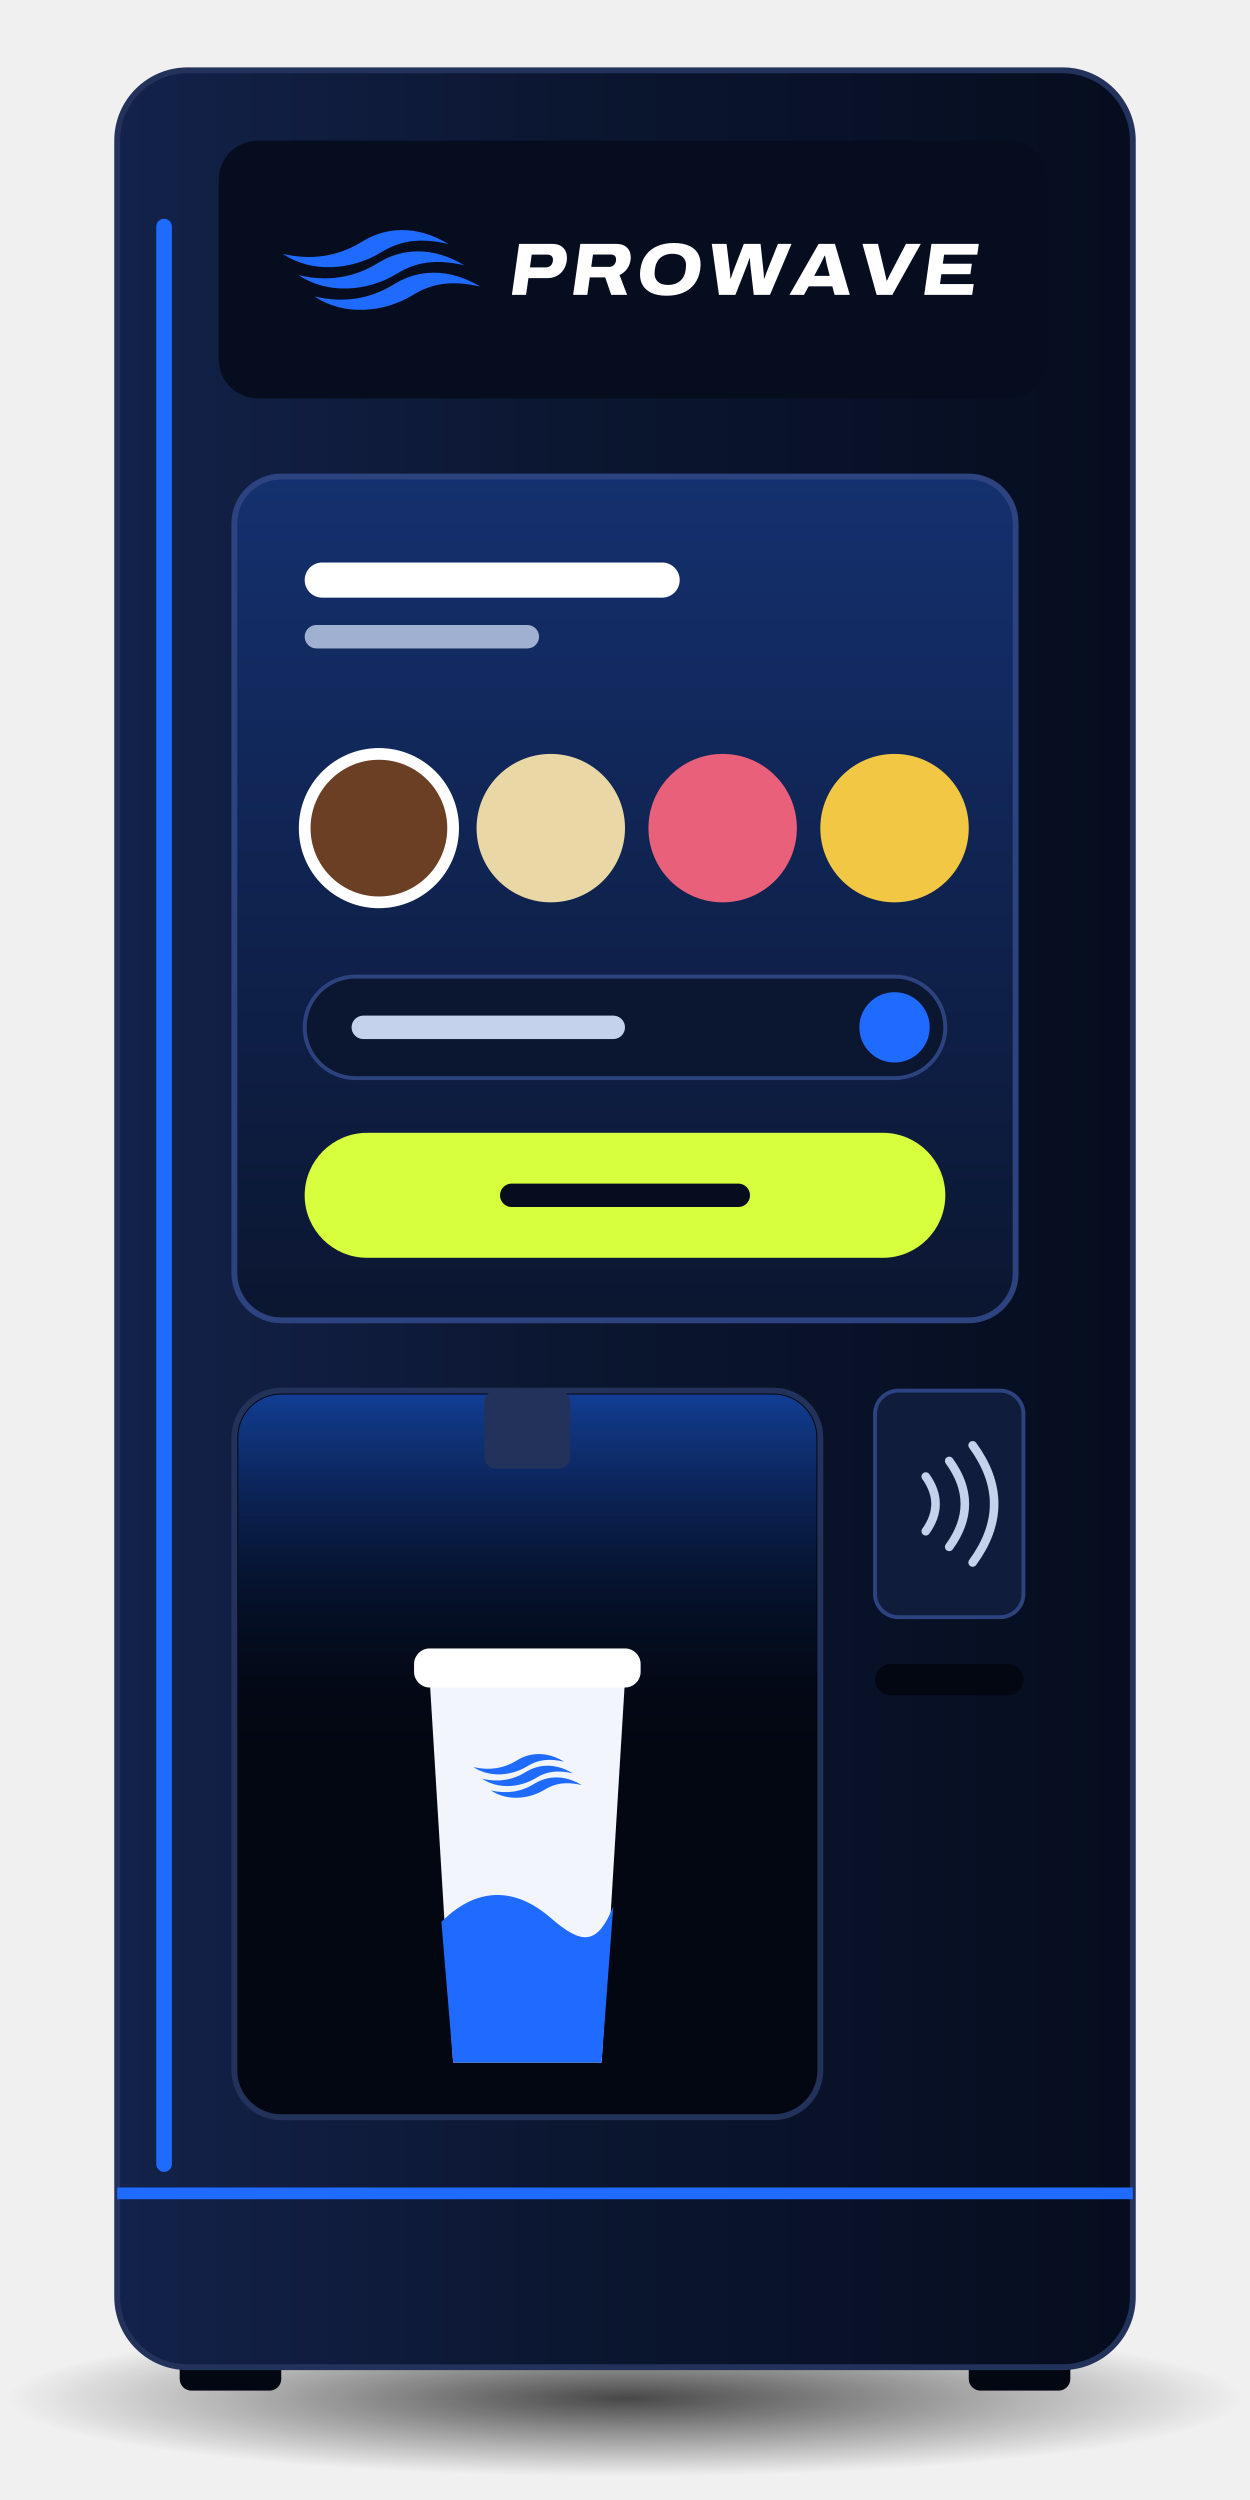
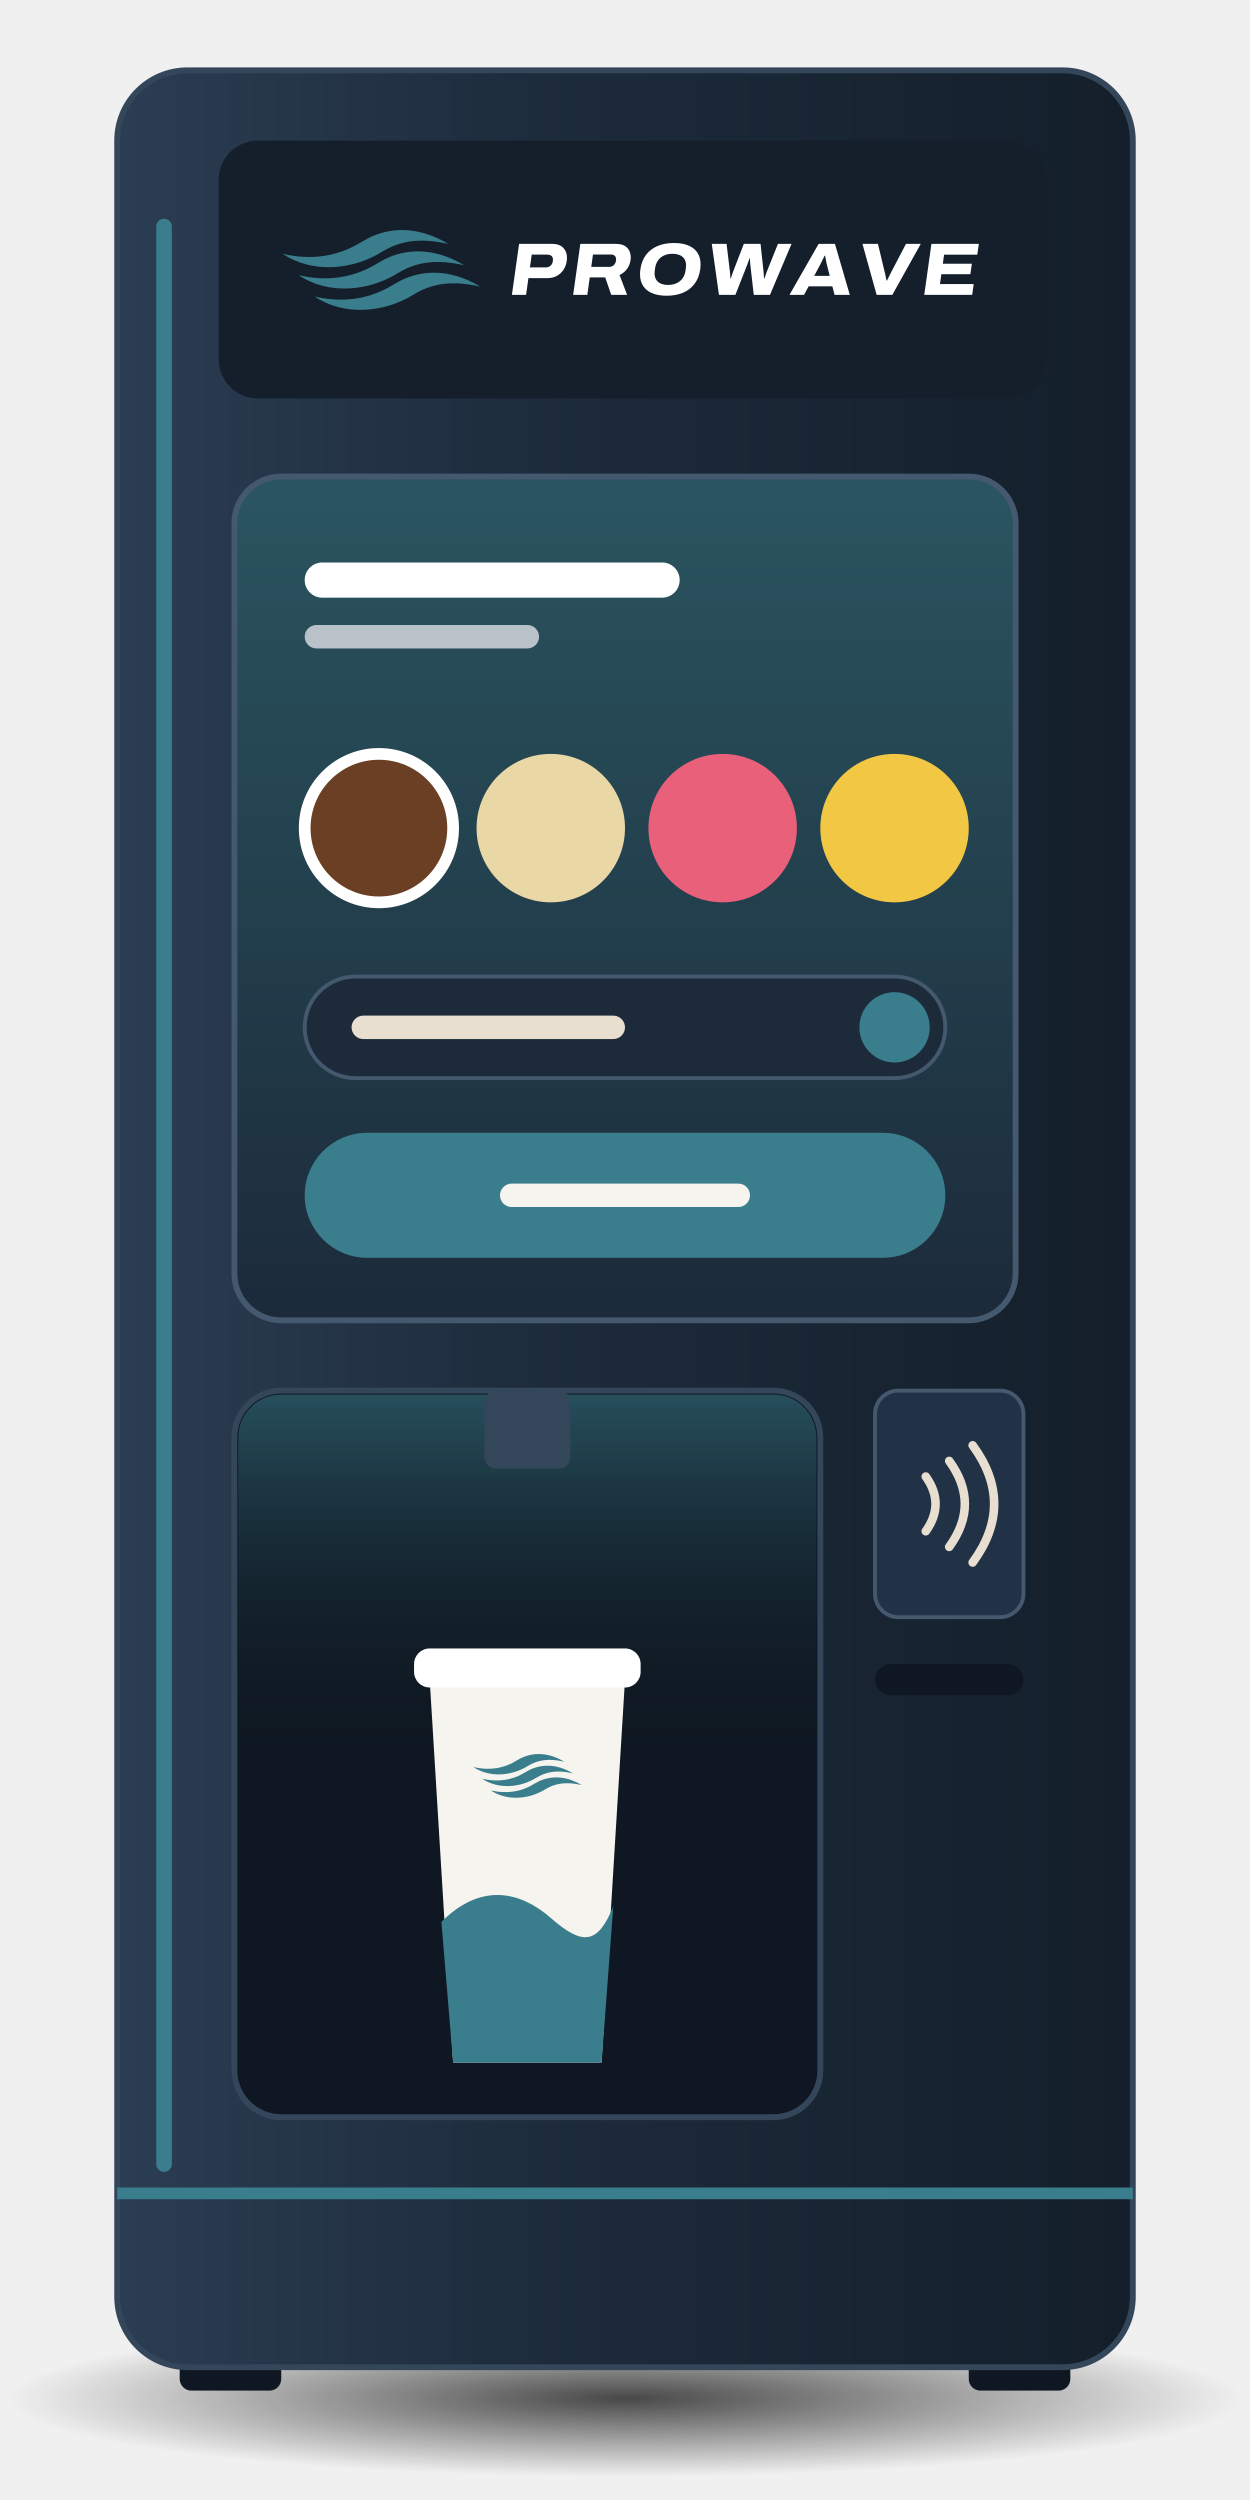
<svg xmlns="http://www.w3.org/2000/svg" viewBox="0 0 320 640" role="img" aria-label="ProWave machine">
  <defs>
    <linearGradient id="body" x1="0" x2="1" y1="0" y2="0">
-       <stop offset="0" stop-color="#13224a" />
-       <stop offset=".45" stop-color="#0b1630" />
-       <stop offset="1" stop-color="#060d1f" />
+       <stop offset="0" stop-color="#2b3d52" />
+       <stop offset=".45" stop-color="#1c2a3a" />
+       <stop offset="1" stop-color="#141f2b" />
    </linearGradient>
    <linearGradient id="screen" x1="0" x2="0" y1="0" y2="1">
-       <stop offset="0" stop-color="#14306e" />
-       <stop offset="1" stop-color="#0b1630" />
+       <stop offset="0" stop-color="#2a5560" />
+       <stop offset="1" stop-color="#1c2a3a" />
    </linearGradient>
    <linearGradient id="bay" x1="0" x2="0" y1="0" y2="1">
-       <stop offset="0" stop-color="#1f6bff" stop-opacity=".55" />
-       <stop offset=".5" stop-color="#030712" stop-opacity="0" />
+       <stop offset="0" stop-color="#3a7d8c" stop-opacity=".55" />
+       <stop offset=".5" stop-color="#0f1822" stop-opacity="0" />
    </linearGradient>
    <radialGradient id="shadow">
      <stop offset="0" stop-color="#000" stop-opacity=".7" />
      <stop offset="1" stop-color="#000" stop-opacity="0" />
    </radialGradient>
  </defs>
  <ellipse cx="160" cy="614" rx="158" ry="20" fill="url(#shadow)" />
-   <rect x="46" y="600" width="26" height="12" rx="3" fill="#030712" />
-   <rect x="248" y="600" width="26" height="12" rx="3" fill="#030712" />
-   <rect x="30" y="18" width="260" height="588" rx="18" fill="url(#body)" stroke="#22325a" stroke-width="1.5" />
-   <rect x="40" y="56" width="4" height="500" rx="2" fill="#1f6bff" />
-   <rect x="56" y="36" width="212" height="66" rx="10" fill="#060d1f" />
+   <rect x="46" y="600" width="26" height="12" rx="3" fill="#0f1822" />
+   <rect x="248" y="600" width="26" height="12" rx="3" fill="#0f1822" />
+   <rect x="30" y="18" width="260" height="588" rx="18" fill="url(#body)" stroke="#34465a" stroke-width="1.5" />
+   <rect x="40" y="56" width="4" height="500" rx="2" fill="#3a7d8c" />
+   <rect x="56" y="36" width="212" height="66" rx="10" fill="#141f2b" />
  <g transform="translate(72 57) scale(.42)">
-     <g fill="#1F6BFF" transform="translate(0 0) scale(1) translate(4 1) skewX(-10)">
+     <g fill="#3A7D8C" transform="translate(0 0) scale(1) translate(4 1) skewX(-10)">
      <path transform="translate(0 0)" d="M0 18 C18 22 34 20 48 10 C60 2 78 0 100 12 C82 8 70 10 60 17 C44 28 20 30 0 18 Z" />
      <path transform="translate(12 13)" d="M0 18 C18 22 34 20 48 10 C60 2 78 0 100 12 C82 8 70 10 60 17 C44 28 20 30 0 18 Z" />
      <path transform="translate(24 26)" d="M0 18 C18 22 34 20 48 10 C60 2 78 0 100 12 C82 8 70 10 60 17 C44 28 20 30 0 18 Z" />
    </g>
    <path fill="#FFFFFF" transform="translate(137.0 44.0)" d="M3.593 0.0 7.958 -31.059H28.343Q31.454 -31.059 33.536 -29.746Q35.617 -28.433 36.53 -26.101Q37.442 -23.768 37.006 -20.667Q36.566 -17.537 34.966 -15.172Q33.365 -12.807 30.884 -11.501Q28.403 -10.195 25.296 -10.195H13.66L12.227 0.0ZM14.576 -16.715H23.995Q25.959 -16.715 27.127 -17.732Q28.295 -18.75 28.558 -20.621Q28.737 -21.892 28.403 -22.749Q28.069 -23.606 27.247 -24.06Q26.425 -24.513 25.091 -24.513H15.672Z M40.92 0.0 45.285 -31.059H67.074Q70.504 -31.059 72.576 -29.715Q74.649 -28.371 75.468 -26.124Q76.287 -23.877 75.903 -21.148Q75.484 -18.169 73.762 -15.798Q72.04 -13.427 69.202 -12.078L73.801 0.0H64.128L60.458 -10.646H51.05L49.554 0.0ZM51.947 -17.033H62.852Q64.516 -17.033 65.66 -18.085Q66.804 -19.136 67.053 -20.909Q67.215 -22.066 66.885 -22.885Q66.554 -23.705 65.802 -24.147Q65.05 -24.59 63.914 -24.59H53.009Z M97.859 0.542Q92.217 0.542 88.379 -1.299Q84.542 -3.141 82.849 -6.728Q81.156 -10.316 81.888 -15.524Q82.626 -20.777 85.326 -24.353Q88.026 -27.93 92.38 -29.765Q96.734 -31.601 102.376 -31.601Q108.081 -31.601 111.903 -29.765Q115.725 -27.93 117.42 -24.353Q119.114 -20.777 118.376 -15.524Q117.644 -10.316 114.942 -6.728Q112.241 -3.141 107.902 -1.299Q103.564 0.542 97.859 0.542ZM98.789 -6.018Q100.975 -6.018 102.796 -6.612Q104.618 -7.206 106.002 -8.335Q107.386 -9.464 108.258 -11.092Q109.13 -12.721 109.416 -14.758L109.636 -16.322Q109.923 -18.366 109.509 -19.992Q109.094 -21.617 108.026 -22.74Q106.959 -23.863 105.304 -24.452Q103.649 -25.041 101.463 -25.041Q99.277 -25.041 97.457 -24.452Q95.636 -23.863 94.259 -22.74Q92.882 -21.617 92.021 -19.992Q91.16 -18.366 90.873 -16.322L90.653 -14.758Q90.367 -12.721 90.77 -11.092Q91.174 -9.464 92.235 -8.335Q93.295 -7.206 94.95 -6.612Q96.604 -6.018 98.789 -6.018Z M129.79 0.0 125.415 -31.059H134.437L136.415 -14.601Q136.511 -14.01 136.567 -13.167Q136.622 -12.324 136.682 -11.465Q136.741 -10.606 136.763 -9.962H137.01Q137.17 -10.454 137.376 -11.08Q137.581 -11.705 137.796 -12.348Q138.01 -12.992 138.223 -13.584Q138.437 -14.176 138.588 -14.601L144.947 -31.059H155.14L156.922 -14.601Q156.991 -14.055 157.049 -13.223Q157.106 -12.392 157.158 -11.516Q157.21 -10.64 157.23 -9.962H157.477Q157.647 -10.458 157.868 -11.073Q158.089 -11.688 158.311 -12.321Q158.533 -12.955 158.757 -13.544Q158.981 -14.134 159.159 -14.601L165.732 -31.059H174.026L160.9 0.0H151.009L148.95 -17.958Q148.897 -18.613 148.819 -19.419Q148.741 -20.224 148.702 -21.001Q148.664 -21.777 148.638 -22.327H148.412Q148.223 -21.722 147.94 -20.908Q147.657 -20.094 147.379 -19.316Q147.101 -18.539 146.873 -17.958L139.815 0.0Z M172.776 0.0 190.542 -31.059H200.494L209.541 0.0H200.262L198.905 -5.195H184.456L181.65 0.0ZM187.858 -11.575H197.298L195.682 -18.007Q195.569 -18.47 195.399 -19.226Q195.229 -19.981 195.058 -20.846Q194.886 -21.71 194.732 -22.514Q194.578 -23.318 194.476 -23.832H194.159Q193.765 -22.989 193.23 -21.9Q192.694 -20.811 192.18 -19.766Q191.665 -18.721 191.28 -17.997Z M225.892 0.0 217.262 -31.059H226.702L230.621 -14.685Q230.818 -13.988 231.047 -12.911Q231.277 -11.834 231.523 -10.724Q231.769 -9.614 231.93 -8.739H232.247Q232.631 -9.533 233.155 -10.602Q233.679 -11.671 234.229 -12.754Q234.779 -13.838 235.214 -14.665L243.774 -31.059H252.803L235.455 0.0Z M254.93 0.0 259.295 -31.059H288.18L287.256 -24.488H267.017L266.24 -18.957H283.934L283.037 -12.581H265.344L264.5 -6.571H285.066L284.142 0.0Z" />
  </g>
-   <rect x="60" y="122" width="200" height="216" rx="12" fill="url(#screen)" stroke="#2c4380" stroke-width="1.5" />
+   <rect x="60" y="122" width="200" height="216" rx="12" fill="url(#screen)" stroke="#44586e" stroke-width="1.5" />
  <rect x="78" y="144" width="96" height="9" rx="4.5" fill="#fff" />
-   <rect x="78" y="160" width="60" height="6" rx="3" fill="#9fb0d0" />
+   <rect x="78" y="160" width="60" height="6" rx="3" fill="#b9c2c9" />
  <circle cx="97" cy="212" r="19" fill="#6b3f24" stroke="#fff" stroke-width="3" />
  <circle cx="141" cy="212" r="19" fill="#e9d7a5" />
  <circle cx="185" cy="212" r="19" fill="#e8607a" />
  <circle cx="229" cy="212" r="19" fill="#f2c744" />
-   <rect x="78" y="250" width="164" height="26" rx="13" fill="#0b1630" stroke="#2c4380" />
-   <circle cx="229" cy="263" r="9" fill="#1f6bff" />
-   <rect x="90" y="260" width="70" height="6" rx="3" fill="#c5d2ec" />
-   <rect x="78" y="290" width="164" height="32" rx="16" fill="#d7ff3d" />
-   <rect x="128" y="303" width="64" height="6" rx="3" fill="#060d1f" />
-   <rect x="60" y="356" width="150" height="186" rx="12" fill="#030712" stroke="#22325a" stroke-width="1.5" />
+   <rect x="78" y="250" width="164" height="26" rx="13" fill="#1c2a3a" stroke="#44586e" />
+   <circle cx="229" cy="263" r="9" fill="#3a7d8c" />
+   <rect x="90" y="260" width="70" height="6" rx="3" fill="#e8dfd0" />
+   <rect x="78" y="290" width="164" height="32" rx="16" fill="#3a7d8c" />
+   <rect x="128" y="303" width="64" height="6" rx="3" fill="#f6f4ef" />
+   <rect x="60" y="356" width="150" height="186" rx="12" fill="#0f1822" stroke="#34465a" stroke-width="1.5" />
  <rect x="61" y="357" width="148" height="184" rx="11" fill="url(#bay)" />
-   <rect x="124" y="356" width="22" height="20" rx="3" fill="#22325a" />
-   <path d="M110 430 H160 L154 528 H116 Z" fill="#f2f5fb" />
+   <rect x="124" y="356" width="22" height="20" rx="3" fill="#34465a" />
+   <path d="M110 430 H160 L154 528 H116 Z" fill="#f6f4ef" />
  <rect x="106" y="422" width="58" height="10" rx="4" fill="#fff" />
-   <path d="M113 492 C123 482 133 484 141 491 S153 498 157 488 L154 528 H116 Z" fill="#1f6bff" />
-   <g transform="translate(121 448) scale(.23)" fill="#1f6bff">
+   <path d="M113 492 C123 482 133 484 141 491 S153 498 157 488 L154 528 H116 Z" fill="#3a7d8c" />
+   <g transform="translate(121 448) scale(.23)" fill="#3a7d8c">
    <g transform="translate(4 1) skewX(-10)">
      <path d="M0 18 C18 22 34 20 48 10 C60 2 78 0 100 12 C82 8 70 10 60 17 C44 28 20 30 0 18 Z" />
      <path transform="translate(12 13)" d="M0 18 C18 22 34 20 48 10 C60 2 78 0 100 12 C82 8 70 10 60 17 C44 28 20 30 0 18 Z" />
      <path transform="translate(24 26)" d="M0 18 C18 22 34 20 48 10 C60 2 78 0 100 12 C82 8 70 10 60 17 C44 28 20 30 0 18 Z" />
    </g>
  </g>
-   <rect x="224" y="356" width="38" height="58" rx="6" fill="#101c3c" stroke="#2c4380" />
-   <g fill="none" stroke="#c5d2ec" stroke-width="2.2" stroke-linecap="round">
+   <rect x="224" y="356" width="38" height="58" rx="6" fill="#223246" stroke="#44586e" />
+   <g fill="none" stroke="#e8dfd0" stroke-width="2.2" stroke-linecap="round">
    <path d="M237 378 q5 7 0 14" />
    <path d="M243 374 q8 11 0 22" />
    <path d="M249 370 q11 15 0 30" />
  </g>
-   <rect x="224" y="426" width="38" height="8" rx="4" fill="#030712" />
-   <rect x="30" y="560" width="260" height="3" fill="#1f6bff" />
+   <rect x="224" y="426" width="38" height="8" rx="4" fill="#0f1822" />
+   <rect x="30" y="560" width="260" height="3" fill="#3a7d8c" />
</svg>
